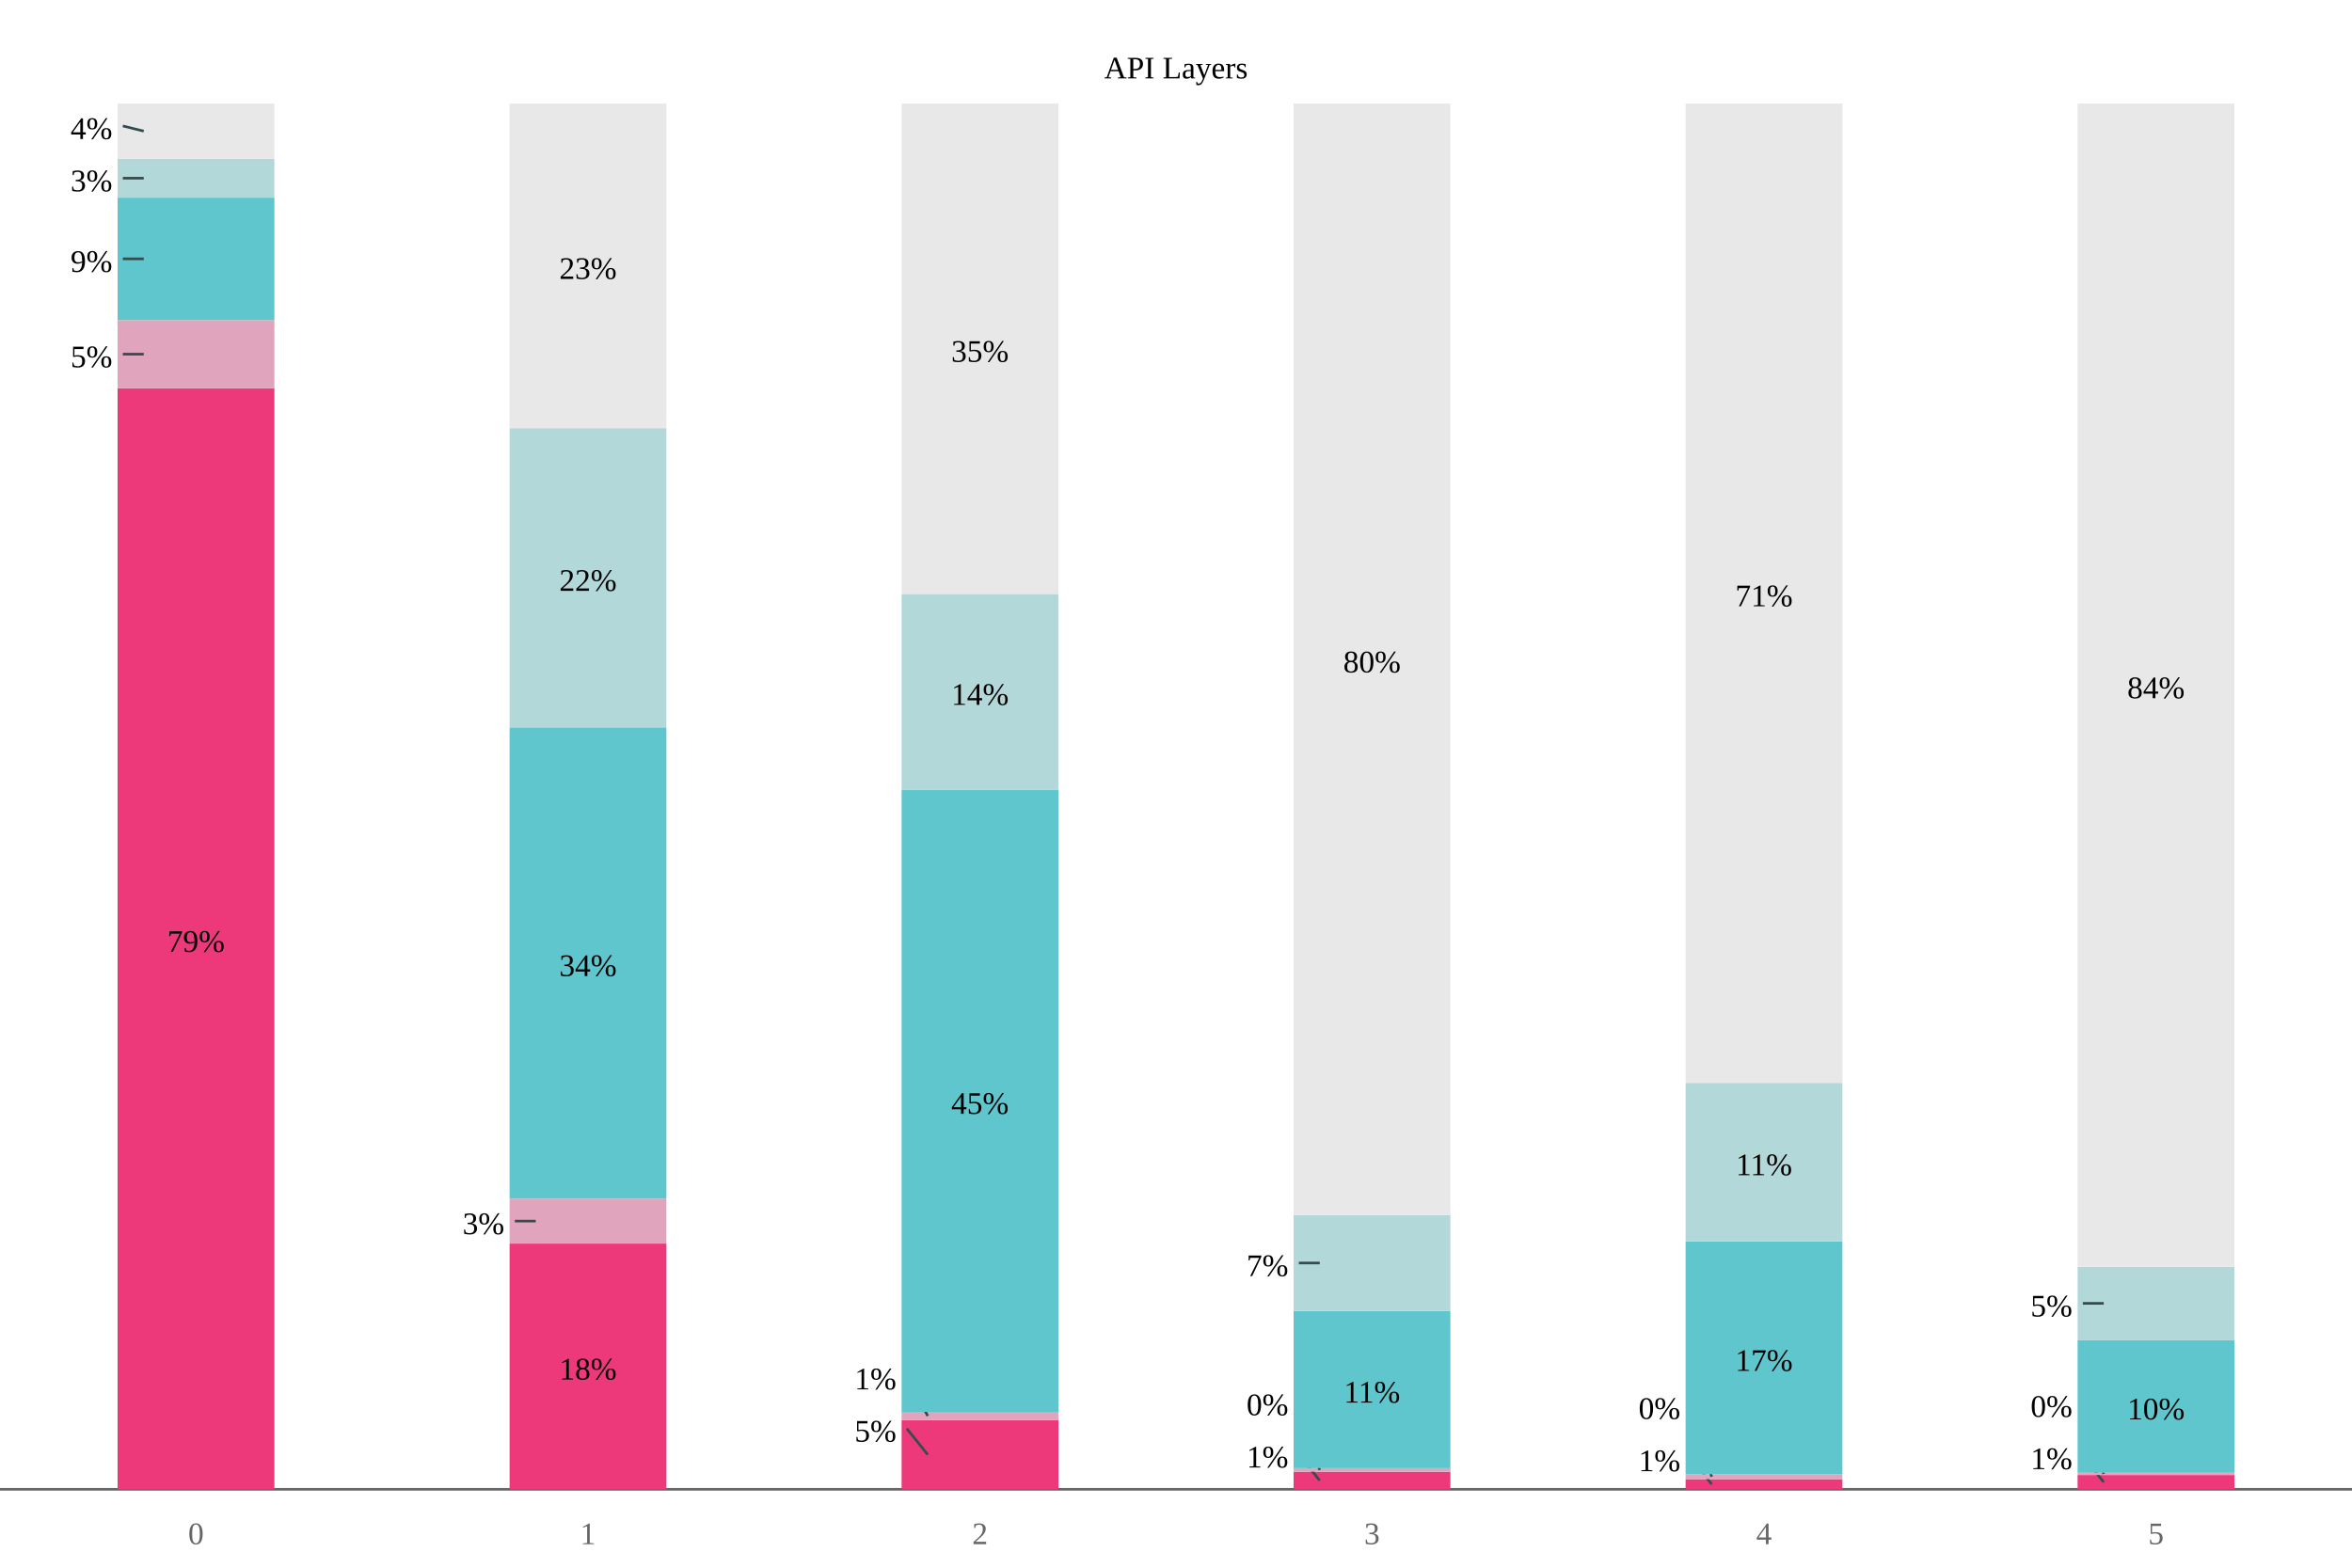
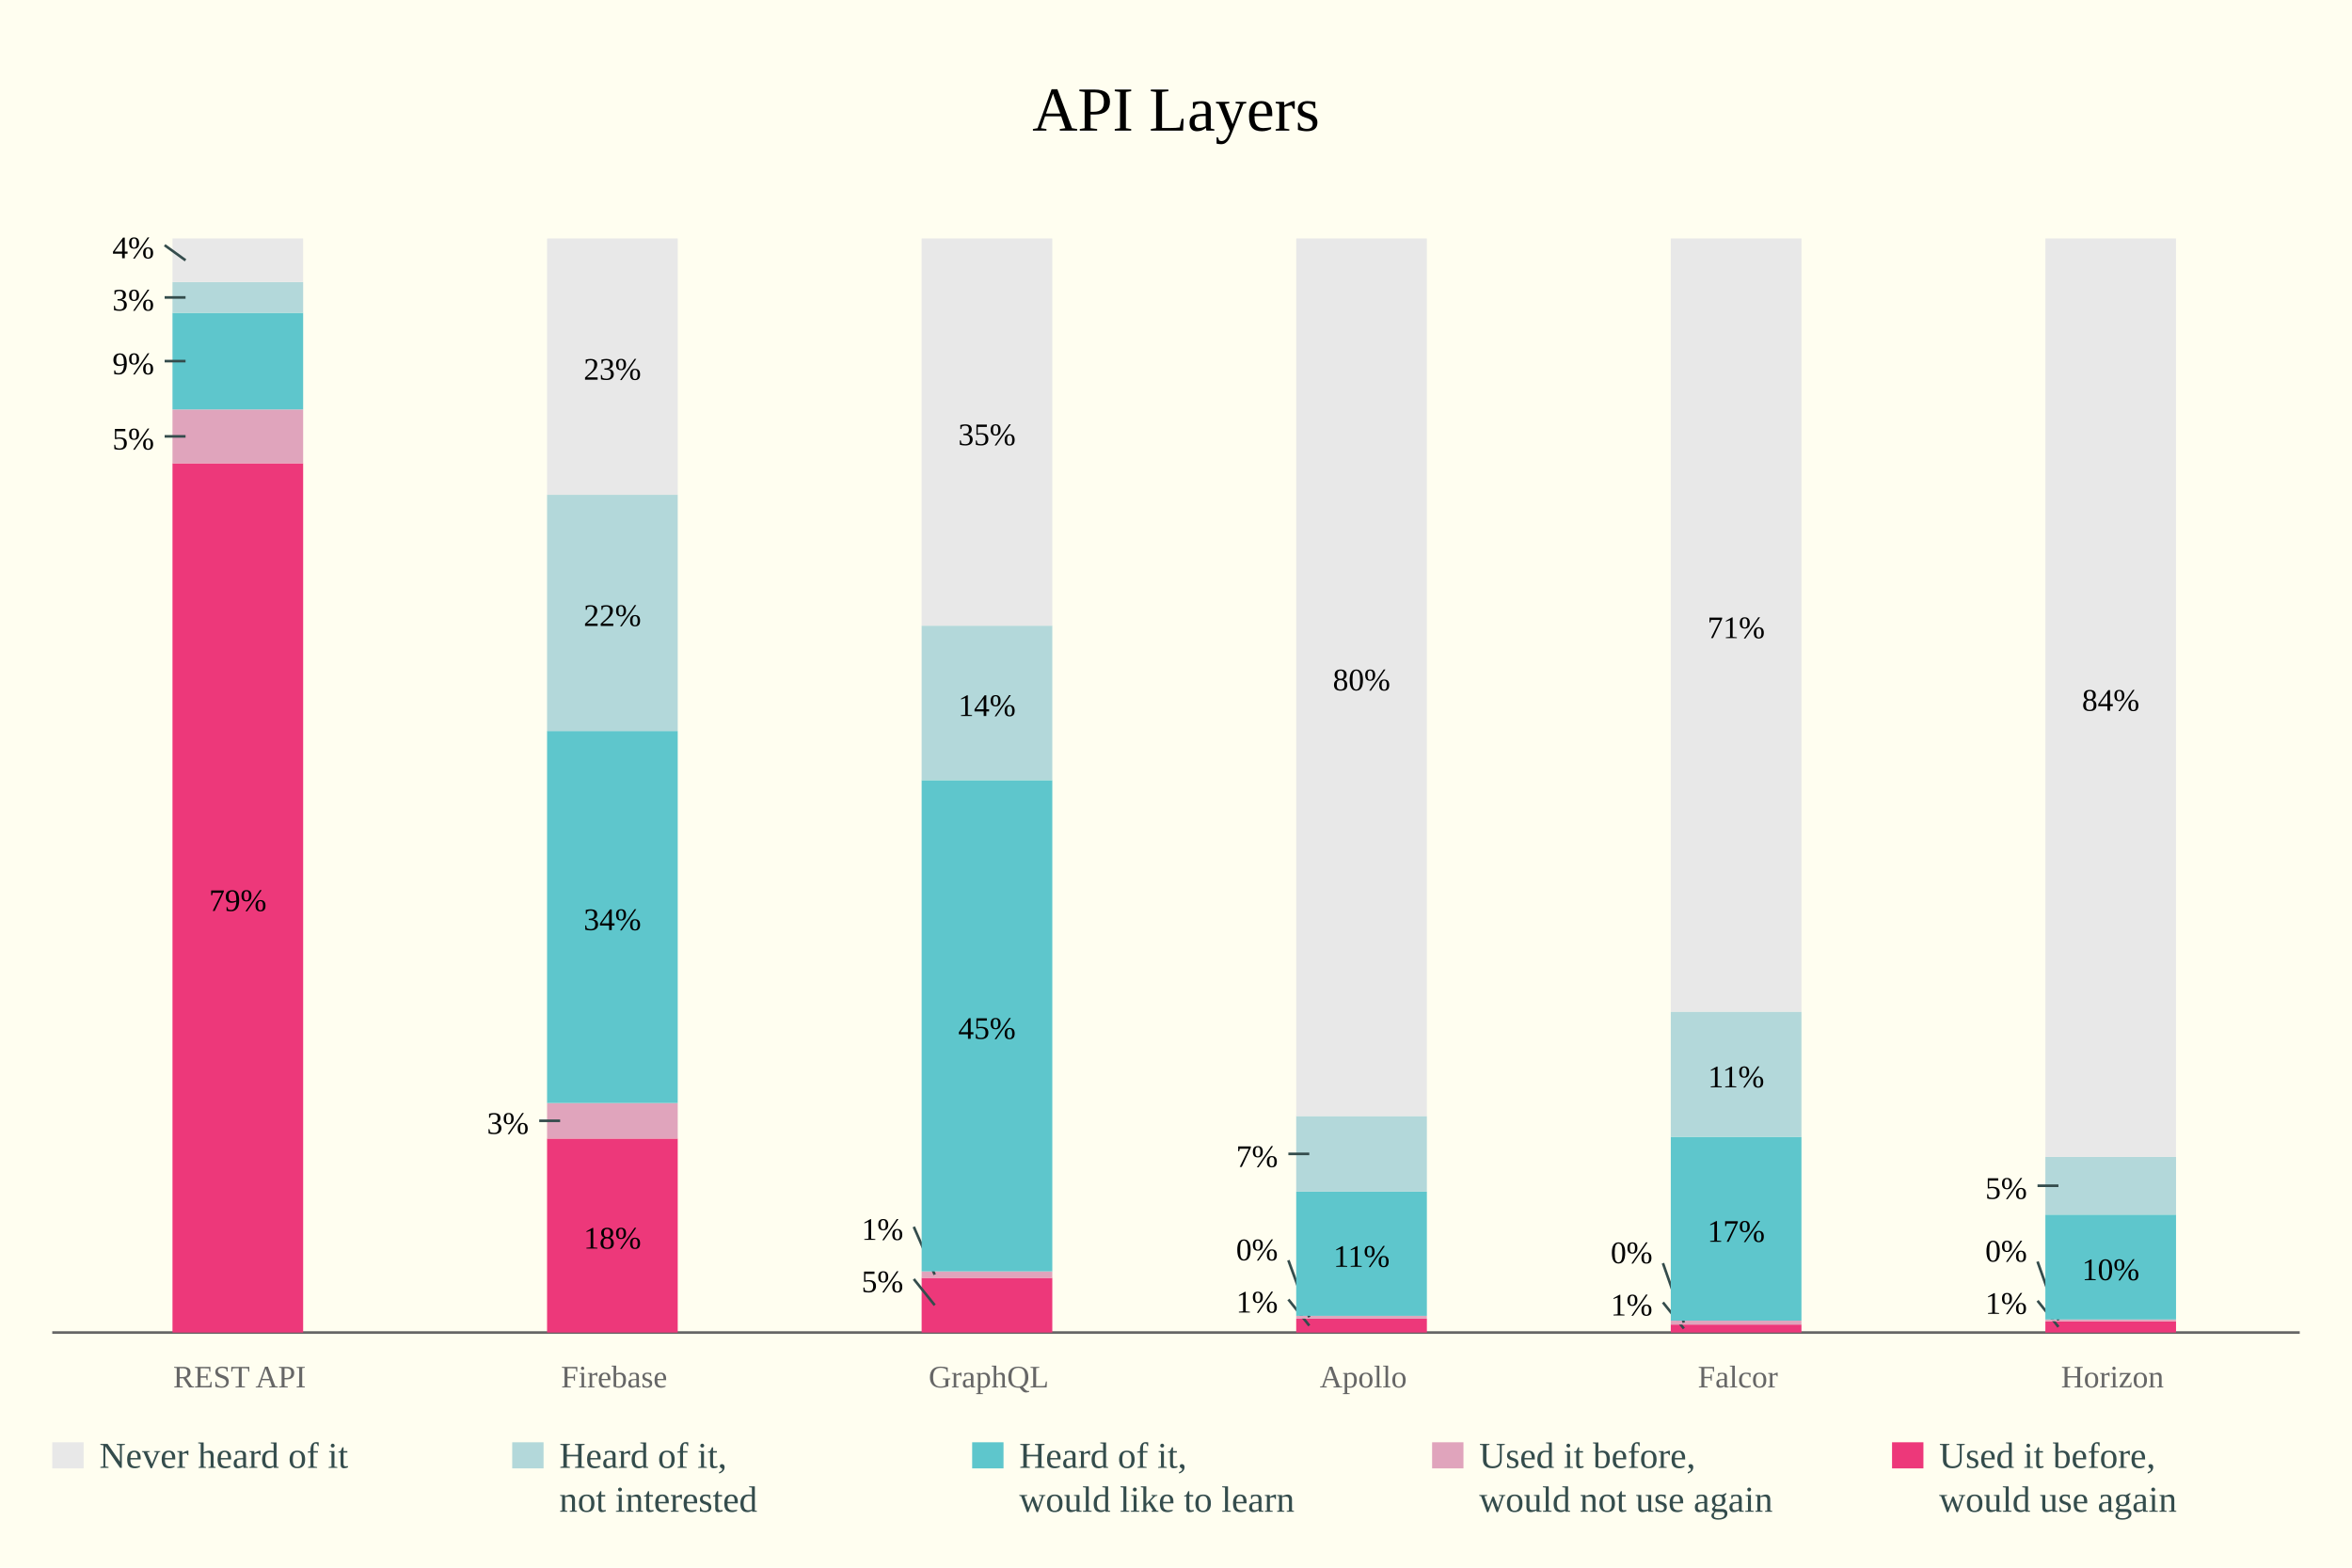
- <svg class="recharts-surface" width="900" height="600" viewbox="0 0 900 600" version="1.1" data-reactid="511">
-   <g class="recharts-layer recharts-x-axis" data-reactid="512">
-     <g class="recharts-layer recharts-cartesian-axis" data-reactid="513">
-       <line class="recharts-cartesian-axis-line" width="900" height="30" x="0" y="570" stroke="#666" fill="none" x1="0" y1="570" x2="900" y2="570" data-reactid="514" />
-       <g class="recharts-cartesian-axis-ticks" data-reactid="515">
-         <g class="recharts-cartesian-axis-tick" data-reactid="516">
-           <text dy="15" text-anchor="middle" width="900" height="30" x="75" y="576" stroke="none" fill="#666" class="recharts-cartesian-axis-tick-value" data-reactid="517">0</text>
-         </g>
-         <g class="recharts-cartesian-axis-tick" data-reactid="518">
-           <text dy="15" text-anchor="middle" width="900" height="30" x="225" y="576" stroke="none" fill="#666" class="recharts-cartesian-axis-tick-value" data-reactid="519">1</text>
-         </g>
-         <g class="recharts-cartesian-axis-tick" data-reactid="520">
-           <text dy="15" text-anchor="middle" width="900" height="30" x="375" y="576" stroke="none" fill="#666" class="recharts-cartesian-axis-tick-value" data-reactid="521">2</text>
-         </g>
-         <g class="recharts-cartesian-axis-tick" data-reactid="522">
-           <text dy="15" text-anchor="middle" width="900" height="30" x="525" y="576" stroke="none" fill="#666" class="recharts-cartesian-axis-tick-value" data-reactid="523">3</text>
-         </g>
-         <g class="recharts-cartesian-axis-tick" data-reactid="524">
-           <text dy="15" text-anchor="middle" width="900" height="30" x="675" y="576" stroke="none" fill="#666" class="recharts-cartesian-axis-tick-value" data-reactid="525">4</text>
-         </g>
-         <g class="recharts-cartesian-axis-tick" data-reactid="526">
-           <text dy="15" text-anchor="middle" width="900" height="30" x="825" y="576" stroke="none" fill="#666" class="recharts-cartesian-axis-tick-value" data-reactid="527">5</text>
+ <svg class="recharts-surface" width="900" height="600" viewbox="0 0 900 600" version="1.1" data-reactid="589">
+   <rect x="0" y="0" width="100%" height="100%" fill="#fffef0" />
+   <g class="recharts-layer recharts-x-axis" data-reactid="590">
+     <g class="recharts-layer recharts-cartesian-axis" data-reactid="591">
+       <line class="recharts-cartesian-axis-line" width="860" height="30" x="20" y="510" stroke="#666" fill="none" x1="20" y1="510" x2="880" y2="510" data-reactid="592" />
+       <g class="recharts-cartesian-axis-ticks" data-reactid="593">
+         <g class="recharts-cartesian-axis-tick" data-reactid="594">
+           <text dy="15" text-anchor="middle" width="860" height="30" x="91.667" y="516" stroke="none" fill="#666" class="recharts-cartesian-axis-tick-value" data-reactid="595">REST API</text>
+         </g>
+         <g class="recharts-cartesian-axis-tick" data-reactid="596">
+           <text dy="15" text-anchor="middle" width="860" height="30" x="235" y="516" stroke="none" fill="#666" class="recharts-cartesian-axis-tick-value" data-reactid="597">Firebase</text>
+         </g>
+         <g class="recharts-cartesian-axis-tick" data-reactid="598">
+           <text dy="15" text-anchor="middle" width="860" height="30" x="378.333" y="516" stroke="none" fill="#666" class="recharts-cartesian-axis-tick-value" data-reactid="599">GraphQL</text>
+         </g>
+         <g class="recharts-cartesian-axis-tick" data-reactid="600">
+           <text dy="15" text-anchor="middle" width="860" height="30" x="521.667" y="516" stroke="none" fill="#666" class="recharts-cartesian-axis-tick-value" data-reactid="601">Apollo</text>
+         </g>
+         <g class="recharts-cartesian-axis-tick" data-reactid="602">
+           <text dy="15" text-anchor="middle" width="860" height="30" x="665" y="516" stroke="none" fill="#666" class="recharts-cartesian-axis-tick-value" data-reactid="603">Falcor</text>
+         </g>
+         <g class="recharts-cartesian-axis-tick" data-reactid="604">
+           <text dy="15" text-anchor="middle" width="860" height="30" x="808.333" y="516" stroke="none" fill="#666" class="recharts-cartesian-axis-tick-value" data-reactid="605">Horizon</text>
        </g>
      </g>
    </g>
  </g>
-   <g class="recharts-layer recharts-bar-graphical" data-reactid="528">
-     <g class="recharts-layer recharts-bar use-again" data-reactid="529">
-       <g class="recharts-layer recharts-bar-rectangles" data-reactid="530">
-         <g style="transform-origin:center bottom;" data-reactid="531">
-           <path fill="#ed387a" x="45" y="148.599" width="60" height="421.401" stroke="none" stroke-width="1" stroke-dasharray="none" class="recharts-rectangle recharts-bar-rectangle" d="M 45,148.599 h 60 v 421.401 h -60 Z" data-reactid="532" />
-         </g>
-         <g style="transform-origin:center bottom;" data-reactid="533">
-           <path fill="#ed387a" x="195" y="475.95" width="60" height="94.05" stroke="none" stroke-width="1" stroke-dasharray="none" class="recharts-rectangle recharts-bar-rectangle" d="M 195,475.95 h 60 v 94.05 h -60 Z" data-reactid="534" />
-         </g>
-         <g style="transform-origin:center bottom;" data-reactid="535">
-           <path fill="#ed387a" x="345" y="543.495" width="60" height="26.505" stroke="none" stroke-width="1" stroke-dasharray="none" class="recharts-rectangle recharts-bar-rectangle" d="M 345,543.495 h 60 v 26.505 h -60 Z" data-reactid="536" />
-         </g>
-         <g style="transform-origin:center bottom;" data-reactid="537">
-           <path fill="#ed387a" x="495" y="563.274" width="60" height="6.726" stroke="none" stroke-width="1" stroke-dasharray="none" class="recharts-rectangle recharts-bar-rectangle" d="M 495,563.274 h 60 v 6.726 h -60 Z" data-reactid="538" />
-         </g>
-         <g style="transform-origin:center bottom;" data-reactid="539">
-           <path fill="#ed387a" x="645" y="566.124" width="60" height="3.876" stroke="none" stroke-width="1" stroke-dasharray="none" class="recharts-rectangle recharts-bar-rectangle" d="M 645,566.124 h 60 v 3.876 h -60 Z" data-reactid="540" />
-         </g>
-         <g style="transform-origin:center bottom;" data-reactid="541">
-           <path fill="#ed387a" x="795" y="564.528" width="60" height="5.472" stroke="none" stroke-width="1" stroke-dasharray="none" class="recharts-rectangle recharts-bar-rectangle" d="M 795,564.528 h 60 v 5.472 h -60 Z" data-reactid="542" />
-         </g>
-       </g>
-       <g class="recharts-layer recharts-bar-rectangle-labels" data-reactid="543">
-         <g class="recharts-layer recharts-bar-labels" data-reactid="544">
-           <g class="recharts-cartesian-bar-label" data-reactid="545">
-             <text class="label" x="75" y="364.3" text-anchor="middle" data-reactid="546">79%</text>
-           </g>
-           <g class="recharts-cartesian-bar-label" data-reactid="547">
-             <text class="label" x="225" y="527.975" text-anchor="middle" data-reactid="548">18%</text>
-           </g>
-           <g class="recharts-cartesian-bar-label" data-reactid="549">
-             <text class="label" x="335" y="551.747" text-anchor="middle" data-reactid="550">5%</text>
-             <line x1="347" y1="546.747" x2="355" y2="556.747" stroke="#344c4c" stroke-width="1" data-reactid="551" />
-           </g>
-           <g class="recharts-cartesian-bar-label" data-reactid="552">
-             <text class="label" x="485" y="561.637" text-anchor="middle" data-reactid="553">1%</text>
-             <line x1="497" y1="556.637" x2="505" y2="566.637" stroke="#344c4c" stroke-width="1" data-reactid="554" />
-           </g>
-           <g class="recharts-cartesian-bar-label" data-reactid="555">
-             <text class="label" x="635" y="563.062" text-anchor="middle" data-reactid="556">1%</text>
-             <line x1="647" y1="558.062" x2="655" y2="568.062" stroke="#344c4c" stroke-width="1" data-reactid="557" />
-           </g>
-           <g class="recharts-cartesian-bar-label" data-reactid="558">
-             <text class="label" x="785" y="562.264" text-anchor="middle" data-reactid="559">1%</text>
-             <line x1="797" y1="557.264" x2="805" y2="567.264" stroke="#344c4c" stroke-width="1" data-reactid="560" />
-           </g>
-         </g>
-       </g>
-     </g>
-     <g class="recharts-layer recharts-bar not-use-again" data-reactid="561">
-       <g class="recharts-layer recharts-bar-rectangles" data-reactid="562">
-         <g style="transform-origin:center bottom;" data-reactid="563">
-           <path fill="#e0a4bc" x="45" y="122.493" width="60" height="26.106" stroke="none" stroke-width="1" stroke-dasharray="none" class="recharts-rectangle recharts-bar-rectangle" d="M 45,122.493 h 60 v 26.106 h -60 Z" data-reactid="564" />
-         </g>
-         <g style="transform-origin:center bottom;" data-reactid="565">
-           <path fill="#e0a4bc" x="195" y="458.736" width="60" height="17.214" stroke="none" stroke-width="1" stroke-dasharray="none" class="recharts-rectangle recharts-bar-rectangle" d="M 195,458.736 h 60 v 17.214 h -60 Z" data-reactid="566" />
-         </g>
-         <g style="transform-origin:center bottom;" data-reactid="567">
-           <path fill="#e0a4bc" x="345" y="540.36" width="60" height="3.135" stroke="none" stroke-width="1" stroke-dasharray="none" class="recharts-rectangle recharts-bar-rectangle" d="M 345,540.36 h 60 v 3.135 h -60 Z" data-reactid="568" />
-         </g>
-         <g style="transform-origin:center bottom;" data-reactid="569">
-           <path fill="#e0a4bc" x="495" y="561.906" width="60" height="1.368" stroke="none" stroke-width="1" stroke-dasharray="none" class="recharts-rectangle recharts-bar-rectangle" d="M 495,561.906 h 60 v 1.368 h -60 Z" data-reactid="570" />
-         </g>
-         <g style="transform-origin:center bottom;" data-reactid="571">
-           <path fill="#e0a4bc" x="645" y="564.243" width="60" height="1.881" stroke="none" stroke-width="1" stroke-dasharray="none" class="recharts-rectangle recharts-bar-rectangle" d="M 645,564.243 h 60 v 1.881 h -60 Z" data-reactid="572" />
-         </g>
-         <g style="transform-origin:center bottom;" data-reactid="573">
-           <path fill="#e0a4bc" x="795" y="563.673" width="60" height="0.855" stroke="none" stroke-width="1" stroke-dasharray="none" class="recharts-rectangle recharts-bar-rectangle" d="M 795,563.673 h 60 v 0.855 h -60 Z" data-reactid="574" />
-         </g>
-       </g>
-       <g class="recharts-layer recharts-bar-rectangle-labels" data-reactid="575">
-         <g class="recharts-layer recharts-bar-labels" data-reactid="576">
-           <g class="recharts-cartesian-bar-label" data-reactid="577">
-             <text class="label" x="35" y="140.546" text-anchor="middle" data-reactid="578">5%</text>
-             <line x1="47" y1="135.546" x2="55" y2="135.546" stroke="#344c4c" stroke-width="1" data-reactid="579" />
-           </g>
-           <g class="recharts-cartesian-bar-label" data-reactid="580">
-             <text class="label" x="185" y="472.343" text-anchor="middle" data-reactid="581">3%</text>
-             <line x1="197" y1="467.343" x2="205" y2="467.343" stroke="#344c4c" stroke-width="1" data-reactid="582" />
-           </g>
-           <g class="recharts-cartesian-bar-label" data-reactid="583">
-             <text class="label" x="335" y="531.747" text-anchor="middle" data-reactid="584">1%</text>
-             <line x1="347" y1="526.747" x2="355" y2="541.928" stroke="#344c4c" stroke-width="1" data-reactid="585" />
-           </g>
-           <g class="recharts-cartesian-bar-label" data-reactid="586">
-             <text class="label" x="485" y="541.637" text-anchor="middle" data-reactid="587">0%</text>
-             <line x1="497" y1="541.637" x2="505" y2="562.59" stroke="#344c4c" stroke-width="1" data-reactid="588" />
-           </g>
-           <g class="recharts-cartesian-bar-label" data-reactid="589">
-             <text class="label" x="635" y="543.062" text-anchor="middle" data-reactid="590">0%</text>
-             <line x1="647" y1="543.062" x2="655" y2="565.184" stroke="#344c4c" stroke-width="1" data-reactid="591" />
-           </g>
-           <g class="recharts-cartesian-bar-label" data-reactid="592">
-             <text class="label" x="785" y="542.264" text-anchor="middle" data-reactid="593">0%</text>
-             <line x1="797" y1="542.264" x2="805" y2="564.101" stroke="#344c4c" stroke-width="1" data-reactid="594" />
-           </g>
-         </g>
-       </g>
-     </g>
-     <g class="recharts-layer recharts-bar want-to-learn" data-reactid="595">
-       <g class="recharts-layer recharts-bar-rectangles" data-reactid="596">
-         <g style="transform-origin:center bottom;" data-reactid="597">
-           <path fill="#5ec6cc" x="45" y="75.639" width="60" height="46.854" stroke="none" stroke-width="1" stroke-dasharray="none" class="recharts-rectangle recharts-bar-rectangle" d="M 45,75.639 h 60 v 46.854 h -60 Z" data-reactid="598" />
-         </g>
-         <g style="transform-origin:center bottom;" data-reactid="599">
-           <path fill="#5ec6cc" x="195" y="278.388" width="60" height="180.348" stroke="none" stroke-width="1" stroke-dasharray="none" class="recharts-rectangle recharts-bar-rectangle" d="M 195,278.388 h 60 v 180.348 h -60 Z" data-reactid="600" />
-         </g>
-         <g style="transform-origin:center bottom;" data-reactid="601">
-           <path fill="#5ec6cc" x="345" y="302.214" width="60" height="238.146" stroke="none" stroke-width="1" stroke-dasharray="none" class="recharts-rectangle recharts-bar-rectangle" d="M 345,302.214 h 60 v 238.146 h -60 Z" data-reactid="602" />
-         </g>
-         <g style="transform-origin:center bottom;" data-reactid="603">
-           <path fill="#5ec6cc" x="495" y="501.714" width="60" height="60.192" stroke="none" stroke-width="1" stroke-dasharray="none" class="recharts-rectangle recharts-bar-rectangle" d="M 495,501.714 h 60 v 60.192 h -60 Z" data-reactid="604" />
-         </g>
-         <g style="transform-origin:center bottom;" data-reactid="605">
-           <path fill="#5ec6cc" x="645" y="475.095" width="60" height="89.148" stroke="none" stroke-width="1" stroke-dasharray="none" class="recharts-rectangle recharts-bar-rectangle" d="M 645,475.095 h 60 v 89.148 h -60 Z" data-reactid="606" />
-         </g>
-         <g style="transform-origin:center bottom;" data-reactid="607">
-           <path fill="#5ec6cc" x="795" y="512.829" width="60" height="50.844" stroke="none" stroke-width="1" stroke-dasharray="none" class="recharts-rectangle recharts-bar-rectangle" d="M 795,512.829 h 60 v 50.844 h -60 Z" data-reactid="608" />
-         </g>
-       </g>
-       <g class="recharts-layer recharts-bar-rectangle-labels" data-reactid="609">
-         <g class="recharts-layer recharts-bar-labels" data-reactid="610">
-           <g class="recharts-cartesian-bar-label" data-reactid="611">
-             <text class="label" x="35" y="104.066" text-anchor="middle" data-reactid="612">9%</text>
-             <line x1="47" y1="99.066" x2="55" y2="99.066" stroke="#344c4c" stroke-width="1" data-reactid="613" />
-           </g>
-           <g class="recharts-cartesian-bar-label" data-reactid="614">
-             <text class="label" x="225" y="373.562" text-anchor="middle" data-reactid="615">34%</text>
-           </g>
-           <g class="recharts-cartesian-bar-label" data-reactid="616">
-             <text class="label" x="375" y="426.287" text-anchor="middle" data-reactid="617">45%</text>
-           </g>
-           <g class="recharts-cartesian-bar-label" data-reactid="618">
-             <text class="label" x="525" y="536.81" text-anchor="middle" data-reactid="619">11%</text>
-           </g>
-           <g class="recharts-cartesian-bar-label" data-reactid="620">
-             <text class="label" x="675" y="524.669" text-anchor="middle" data-reactid="621">17%</text>
-           </g>
-           <g class="recharts-cartesian-bar-label" data-reactid="622">
-             <text class="label" x="825" y="543.251" text-anchor="middle" data-reactid="623">10%</text>
-           </g>
-         </g>
-       </g>
-     </g>
-     <g class="recharts-layer recharts-bar not-interested" data-reactid="624">
-       <g class="recharts-layer recharts-bar-rectangles" data-reactid="625">
-         <g style="transform-origin:center bottom;" data-reactid="626">
-           <path fill="#b3d8da" x="45" y="60.762" width="60" height="14.877" stroke="none" stroke-width="1" stroke-dasharray="none" class="recharts-rectangle recharts-bar-rectangle" d="M 45,60.762 h 60 v 14.877 h -60 Z" data-reactid="627" />
-         </g>
-         <g style="transform-origin:center bottom;" data-reactid="628">
-           <path fill="#b3d8da" x="195" y="163.875" width="60" height="114.513" stroke="none" stroke-width="1" stroke-dasharray="none" class="recharts-rectangle recharts-bar-rectangle" d="M 195,163.875 h 60 v 114.513 h -60 Z" data-reactid="629" />
-         </g>
-         <g style="transform-origin:center bottom;" data-reactid="630">
-           <path fill="#b3d8da" x="345" y="227.316" width="60" height="74.898" stroke="none" stroke-width="1" stroke-dasharray="none" class="recharts-rectangle recharts-bar-rectangle" d="M 345,227.316 h 60 v 74.898 h -60 Z" data-reactid="631" />
-         </g>
-         <g style="transform-origin:center bottom;" data-reactid="632">
-           <path fill="#b3d8da" x="495" y="465.063" width="60" height="36.651" stroke="none" stroke-width="1" stroke-dasharray="none" class="recharts-rectangle recharts-bar-rectangle" d="M 495,465.063 h 60 v 36.651 h -60 Z" data-reactid="633" />
-         </g>
-         <g style="transform-origin:center bottom;" data-reactid="634">
-           <path fill="#b3d8da" x="645" y="414.447" width="60" height="60.648" stroke="none" stroke-width="1" stroke-dasharray="none" class="recharts-rectangle recharts-bar-rectangle" d="M 645,414.447 h 60 v 60.648 h -60 Z" data-reactid="635" />
-         </g>
-         <g style="transform-origin:center bottom;" data-reactid="636">
-           <path fill="#b3d8da" x="795" y="484.842" width="60" height="27.987" stroke="none" stroke-width="1" stroke-dasharray="none" class="recharts-rectangle recharts-bar-rectangle" d="M 795,484.842 h 60 v 27.987 h -60 Z" data-reactid="637" />
-         </g>
-       </g>
-       <g class="recharts-layer recharts-bar-rectangle-labels" data-reactid="638">
-         <g class="recharts-layer recharts-bar-labels" data-reactid="639">
-           <g class="recharts-cartesian-bar-label" data-reactid="640">
-             <text class="label" x="35" y="73.201" text-anchor="middle" data-reactid="641">3%</text>
-             <line x1="47" y1="68.201" x2="55" y2="68.201" stroke="#344c4c" stroke-width="1" data-reactid="642" />
-           </g>
-           <g class="recharts-cartesian-bar-label" data-reactid="643">
-             <text class="label" x="225" y="226.131" text-anchor="middle" data-reactid="644">22%</text>
-           </g>
-           <g class="recharts-cartesian-bar-label" data-reactid="645">
-             <text class="label" x="375" y="269.765" text-anchor="middle" data-reactid="646">14%</text>
-           </g>
-           <g class="recharts-cartesian-bar-label" data-reactid="647">
-             <text class="label" x="485" y="488.389" text-anchor="middle" data-reactid="648">7%</text>
-             <line x1="497" y1="483.389" x2="505" y2="483.389" stroke="#344c4c" stroke-width="1" data-reactid="649" />
-           </g>
-           <g class="recharts-cartesian-bar-label" data-reactid="650">
-             <text class="label" x="675" y="449.771" text-anchor="middle" data-reactid="651">11%</text>
-           </g>
-           <g class="recharts-cartesian-bar-label" data-reactid="652">
-             <text class="label" x="785" y="503.835" text-anchor="middle" data-reactid="653">5%</text>
-             <line x1="797" y1="498.835" x2="805" y2="498.835" stroke="#344c4c" stroke-width="1" data-reactid="654" />
-           </g>
-         </g>
-       </g>
-     </g>
-     <g class="recharts-layer recharts-bar never-heard" data-reactid="655">
-       <g class="recharts-layer recharts-bar-rectangles" data-reactid="656">
-         <g style="transform-origin:center bottom;" data-reactid="657">
-           <path fill="#e8e8e8" x="45" y="39.615" width="60" height="21.147" stroke="none" stroke-width="1" stroke-dasharray="none" class="recharts-rectangle recharts-bar-rectangle" d="M 45,39.615 h 60 v 21.147 h -60 Z" data-reactid="658" />
-         </g>
-         <g style="transform-origin:center bottom;" data-reactid="659">
-           <path fill="#e8e8e8" x="195" y="39.615" width="60" height="124.26" stroke="none" stroke-width="1" stroke-dasharray="none" class="recharts-rectangle recharts-bar-rectangle" d="M 195,39.615 h 60 v 124.26 h -60 Z" data-reactid="660" />
-         </g>
-         <g style="transform-origin:center bottom;" data-reactid="661">
-           <path fill="#e8e8e8" x="345" y="39.615" width="60" height="187.701" stroke="none" stroke-width="1" stroke-dasharray="none" class="recharts-rectangle recharts-bar-rectangle" d="M 345,39.615 h 60 v 187.701 h -60 Z" data-reactid="662" />
-         </g>
-         <g style="transform-origin:center bottom;" data-reactid="663">
-           <path fill="#e8e8e8" x="495" y="39.615" width="60" height="425.448" stroke="none" stroke-width="1" stroke-dasharray="none" class="recharts-rectangle recharts-bar-rectangle" d="M 495,39.615 h 60 v 425.448 h -60 Z" data-reactid="664" />
-         </g>
-         <g style="transform-origin:center bottom;" data-reactid="665">
-           <path fill="#e8e8e8" x="645" y="39.615" width="60" height="374.832" stroke="none" stroke-width="1" stroke-dasharray="none" class="recharts-rectangle recharts-bar-rectangle" d="M 645,39.615 h 60 v 374.832 h -60 Z" data-reactid="666" />
-         </g>
-         <g style="transform-origin:center bottom;" data-reactid="667">
-           <path fill="#e8e8e8" x="795" y="39.615" width="60" height="445.227" stroke="none" stroke-width="1" stroke-dasharray="none" class="recharts-rectangle recharts-bar-rectangle" d="M 795,39.615 h 60 v 445.227 h -60 Z" data-reactid="668" />
-         </g>
-       </g>
-       <g class="recharts-layer recharts-bar-rectangle-labels" data-reactid="669">
-         <g class="recharts-layer recharts-bar-labels" data-reactid="670">
-           <g class="recharts-cartesian-bar-label" data-reactid="671">
-             <text class="label" x="35" y="53.201" text-anchor="middle" data-reactid="672">4%</text>
-             <line x1="47" y1="48.201" x2="55" y2="50.189" stroke="#344c4c" stroke-width="1" data-reactid="673" />
-           </g>
-           <g class="recharts-cartesian-bar-label" data-reactid="674">
-             <text class="label" x="225" y="106.745" text-anchor="middle" data-reactid="675">23%</text>
-           </g>
-           <g class="recharts-cartesian-bar-label" data-reactid="676">
-             <text class="label" x="375" y="138.466" text-anchor="middle" data-reactid="677">35%</text>
-           </g>
-           <g class="recharts-cartesian-bar-label" data-reactid="678">
-             <text class="label" x="525" y="257.339" text-anchor="middle" data-reactid="679">80%</text>
-           </g>
-           <g class="recharts-cartesian-bar-label" data-reactid="680">
-             <text class="label" x="675" y="232.031" text-anchor="middle" data-reactid="681">71%</text>
-           </g>
-           <g class="recharts-cartesian-bar-label" data-reactid="682">
-             <text class="label" x="825" y="267.228" text-anchor="middle" data-reactid="683">84%</text>
+   <g class="recharts-layer recharts-bar-graphical" data-reactid="606">
+     <g class="recharts-layer recharts-bar use-again" data-reactid="607">
+       <g class="recharts-layer recharts-bar-rectangles" data-reactid="608">
+         <g style="transform-origin:center bottom;" data-reactid="609">
+           <path fill="#ed387a" x="66" y="177.315" width="50" height="332.685" stroke="none" stroke-width="1" stroke-dasharray="none" class="recharts-rectangle recharts-bar-rectangle" d="M 66,177.315 h 50 v 332.685 h -50 Z" data-reactid="610" />
+         </g>
+         <g style="transform-origin:center bottom;" data-reactid="611">
+           <path fill="#ed387a" x="209.333" y="435.75" width="50" height="74.25" stroke="none" stroke-width="1" stroke-dasharray="none" class="recharts-rectangle recharts-bar-rectangle" d="M 209.333,435.75 h 50 v 74.25 h -50 Z" data-reactid="612" />
+         </g>
+         <g style="transform-origin:center bottom;" data-reactid="613">
+           <path fill="#ed387a" x="352.667" y="489.075" width="50" height="20.925" stroke="none" stroke-width="1" stroke-dasharray="none" class="recharts-rectangle recharts-bar-rectangle" d="M 352.667,489.075 h 50 v 20.925 h -50 Z" data-reactid="614" />
+         </g>
+         <g style="transform-origin:center bottom;" data-reactid="615">
+           <path fill="#ed387a" x="496" y="504.69" width="50" height="5.31" stroke="none" stroke-width="1" stroke-dasharray="none" class="recharts-rectangle recharts-bar-rectangle" d="M 496,504.69 h 50 v 5.31 h -50 Z" data-reactid="616" />
+         </g>
+         <g style="transform-origin:center bottom;" data-reactid="617">
+           <path fill="#ed387a" x="639.333" y="506.94" width="50" height="3.06" stroke="none" stroke-width="1" stroke-dasharray="none" class="recharts-rectangle recharts-bar-rectangle" d="M 639.333,506.94 h 50 v 3.06 h -50 Z" data-reactid="618" />
+         </g>
+         <g style="transform-origin:center bottom;" data-reactid="619">
+           <path fill="#ed387a" x="782.667" y="505.68" width="50" height="4.32" stroke="none" stroke-width="1" stroke-dasharray="none" class="recharts-rectangle recharts-bar-rectangle" d="M 782.667,505.68 h 50 v 4.32 h -50 Z" data-reactid="620" />
+         </g>
+       </g>
+       <g class="recharts-layer recharts-bar-rectangle-labels" data-reactid="621">
+         <g class="recharts-layer recharts-bar-labels" data-reactid="622">
+           <g class="recharts-cartesian-bar-label" data-reactid="623">
+             <text class="label" x="91" y="348.658" text-anchor="middle" data-reactid="624">79%</text>
+           </g>
+           <g class="recharts-cartesian-bar-label" data-reactid="625">
+             <text class="label" x="234.333" y="477.875" text-anchor="middle" data-reactid="626">18%</text>
+           </g>
+           <g class="recharts-cartesian-bar-label" data-reactid="627">
+             <text class="label" x="337.667" y="494.538" text-anchor="middle" data-reactid="628">5%</text>
+             <line x1="349.667" y1="489.538" x2="357.667" y2="499.538" stroke="#344c4c" stroke-width="1" data-reactid="629" />
+           </g>
+           <g class="recharts-cartesian-bar-label" data-reactid="630">
+             <text class="label" x="481" y="502.345" text-anchor="middle" data-reactid="631">1%</text>
+             <line x1="493" y1="497.345" x2="501" y2="507.345" stroke="#344c4c" stroke-width="1" data-reactid="632" />
+           </g>
+           <g class="recharts-cartesian-bar-label" data-reactid="633">
+             <text class="label" x="624.333" y="503.47" text-anchor="middle" data-reactid="634">1%</text>
+             <line x1="636.333" y1="498.47" x2="644.333" y2="508.47" stroke="#344c4c" stroke-width="1" data-reactid="635" />
+           </g>
+           <g class="recharts-cartesian-bar-label" data-reactid="636">
+             <text class="label" x="767.667" y="502.84" text-anchor="middle" data-reactid="637">1%</text>
+             <line x1="779.667" y1="497.84" x2="787.667" y2="507.84" stroke="#344c4c" stroke-width="1" data-reactid="638" />
+           </g>
+         </g>
+       </g>
+     </g>
+     <g class="recharts-layer recharts-bar not-use-again" data-reactid="639">
+       <g class="recharts-layer recharts-bar-rectangles" data-reactid="640">
+         <g style="transform-origin:center bottom;" data-reactid="641">
+           <path fill="#e0a4bc" x="66" y="156.705" width="50" height="20.61" stroke="none" stroke-width="1" stroke-dasharray="none" class="recharts-rectangle recharts-bar-rectangle" d="M 66,156.705 h 50 v 20.61 h -50 Z" data-reactid="642" />
+         </g>
+         <g style="transform-origin:center bottom;" data-reactid="643">
+           <path fill="#e0a4bc" x="209.333" y="422.16" width="50" height="13.59" stroke="none" stroke-width="1" stroke-dasharray="none" class="recharts-rectangle recharts-bar-rectangle" d="M 209.333,422.16 h 50 v 13.59 h -50 Z" data-reactid="644" />
+         </g>
+         <g style="transform-origin:center bottom;" data-reactid="645">
+           <path fill="#e0a4bc" x="352.667" y="486.6" width="50" height="2.475" stroke="none" stroke-width="1" stroke-dasharray="none" class="recharts-rectangle recharts-bar-rectangle" d="M 352.667,486.6 h 50 v 2.475 h -50 Z" data-reactid="646" />
+         </g>
+         <g style="transform-origin:center bottom;" data-reactid="647">
+           <path fill="#e0a4bc" x="496" y="503.61" width="50" height="1.08" stroke="none" stroke-width="1" stroke-dasharray="none" class="recharts-rectangle recharts-bar-rectangle" d="M 496,503.61 h 50 v 1.08 h -50 Z" data-reactid="648" />
+         </g>
+         <g style="transform-origin:center bottom;" data-reactid="649">
+           <path fill="#e0a4bc" x="639.333" y="505.455" width="50" height="1.485" stroke="none" stroke-width="1" stroke-dasharray="none" class="recharts-rectangle recharts-bar-rectangle" d="M 639.333,505.455 h 50 v 1.485 h -50 Z" data-reactid="650" />
+         </g>
+         <g style="transform-origin:center bottom;" data-reactid="651">
+           <path fill="#e0a4bc" x="782.667" y="505.005" width="50" height="0.675" stroke="none" stroke-width="1" stroke-dasharray="none" class="recharts-rectangle recharts-bar-rectangle" d="M 782.667,505.005 h 50 v 0.675 h -50 Z" data-reactid="652" />
+         </g>
+       </g>
+       <g class="recharts-layer recharts-bar-rectangle-labels" data-reactid="653">
+         <g class="recharts-layer recharts-bar-labels" data-reactid="654">
+           <g class="recharts-cartesian-bar-label" data-reactid="655">
+             <text class="label" x="51" y="172.01" text-anchor="middle" data-reactid="656">5%</text>
+             <line x1="63" y1="167.01" x2="71" y2="167.01" stroke="#344c4c" stroke-width="1" data-reactid="657" />
+           </g>
+           <g class="recharts-cartesian-bar-label" data-reactid="658">
+             <text class="label" x="194.333" y="433.955" text-anchor="middle" data-reactid="659">3%</text>
+             <line x1="206.333" y1="428.955" x2="214.333" y2="428.955" stroke="#344c4c" stroke-width="1" data-reactid="660" />
+           </g>
+           <g class="recharts-cartesian-bar-label" data-reactid="661">
+             <text class="label" x="337.667" y="474.538" text-anchor="middle" data-reactid="662">1%</text>
+             <line x1="349.667" y1="469.538" x2="357.667" y2="487.837" stroke="#344c4c" stroke-width="1" data-reactid="663" />
+           </g>
+           <g class="recharts-cartesian-bar-label" data-reactid="664">
+             <text class="label" x="481" y="482.345" text-anchor="middle" data-reactid="665">0%</text>
+             <line x1="493" y1="482.345" x2="501" y2="504.15" stroke="#344c4c" stroke-width="1" data-reactid="666" />
+           </g>
+           <g class="recharts-cartesian-bar-label" data-reactid="667">
+             <text class="label" x="624.333" y="483.47" text-anchor="middle" data-reactid="668">0%</text>
+             <line x1="636.333" y1="483.47" x2="644.333" y2="506.197" stroke="#344c4c" stroke-width="1" data-reactid="669" />
+           </g>
+           <g class="recharts-cartesian-bar-label" data-reactid="670">
+             <text class="label" x="767.667" y="482.84" text-anchor="middle" data-reactid="671">0%</text>
+             <line x1="779.667" y1="482.84" x2="787.667" y2="505.342" stroke="#344c4c" stroke-width="1" data-reactid="672" />
+           </g>
+         </g>
+       </g>
+     </g>
+     <g class="recharts-layer recharts-bar want-to-learn" data-reactid="673">
+       <g class="recharts-layer recharts-bar-rectangles" data-reactid="674">
+         <g style="transform-origin:center bottom;" data-reactid="675">
+           <path fill="#5ec6cc" x="66" y="119.715" width="50" height="36.99" stroke="none" stroke-width="1" stroke-dasharray="none" class="recharts-rectangle recharts-bar-rectangle" d="M 66,119.715 h 50 v 36.99 h -50 Z" data-reactid="676" />
+         </g>
+         <g style="transform-origin:center bottom;" data-reactid="677">
+           <path fill="#5ec6cc" x="209.333" y="279.78" width="50" height="142.38" stroke="none" stroke-width="1" stroke-dasharray="none" class="recharts-rectangle recharts-bar-rectangle" d="M 209.333,279.78 h 50 v 142.38 h -50 Z" data-reactid="678" />
+         </g>
+         <g style="transform-origin:center bottom;" data-reactid="679">
+           <path fill="#5ec6cc" x="352.667" y="298.59" width="50" height="188.01" stroke="none" stroke-width="1" stroke-dasharray="none" class="recharts-rectangle recharts-bar-rectangle" d="M 352.667,298.59 h 50 v 188.01 h -50 Z" data-reactid="680" />
+         </g>
+         <g style="transform-origin:center bottom;" data-reactid="681">
+           <path fill="#5ec6cc" x="496" y="456.09" width="50" height="47.52" stroke="none" stroke-width="1" stroke-dasharray="none" class="recharts-rectangle recharts-bar-rectangle" d="M 496,456.09 h 50 v 47.52 h -50 Z" data-reactid="682" />
+         </g>
+         <g style="transform-origin:center bottom;" data-reactid="683">
+           <path fill="#5ec6cc" x="639.333" y="435.075" width="50" height="70.38" stroke="none" stroke-width="1" stroke-dasharray="none" class="recharts-rectangle recharts-bar-rectangle" d="M 639.333,435.075 h 50 v 70.38 h -50 Z" data-reactid="684" />
+         </g>
+         <g style="transform-origin:center bottom;" data-reactid="685">
+           <path fill="#5ec6cc" x="782.667" y="464.865" width="50" height="40.14" stroke="none" stroke-width="1" stroke-dasharray="none" class="recharts-rectangle recharts-bar-rectangle" d="M 782.667,464.865 h 50 v 40.14 h -50 Z" data-reactid="686" />
+         </g>
+       </g>
+       <g class="recharts-layer recharts-bar-rectangle-labels" data-reactid="687">
+         <g class="recharts-layer recharts-bar-labels" data-reactid="688">
+           <g class="recharts-cartesian-bar-label" data-reactid="689">
+             <text class="label" x="51" y="143.21" text-anchor="middle" data-reactid="690">9%</text>
+             <line x1="63" y1="138.21" x2="71" y2="138.21" stroke="#344c4c" stroke-width="1" data-reactid="691" />
+           </g>
+           <g class="recharts-cartesian-bar-label" data-reactid="692">
+             <text class="label" x="234.333" y="355.97" text-anchor="middle" data-reactid="693">34%</text>
+           </g>
+           <g class="recharts-cartesian-bar-label" data-reactid="694">
+             <text class="label" x="377.667" y="397.595" text-anchor="middle" data-reactid="695">45%</text>
+           </g>
+           <g class="recharts-cartesian-bar-label" data-reactid="696">
+             <text class="label" x="521" y="484.85" text-anchor="middle" data-reactid="697">11%</text>
+           </g>
+           <g class="recharts-cartesian-bar-label" data-reactid="698">
+             <text class="label" x="664.333" y="475.265" text-anchor="middle" data-reactid="699">17%</text>
+           </g>
+           <g class="recharts-cartesian-bar-label" data-reactid="700">
+             <text class="label" x="807.667" y="489.935" text-anchor="middle" data-reactid="701">10%</text>
+           </g>
+         </g>
+       </g>
+     </g>
+     <g class="recharts-layer recharts-bar not-interested" data-reactid="702">
+       <g class="recharts-layer recharts-bar-rectangles" data-reactid="703">
+         <g style="transform-origin:center bottom;" data-reactid="704">
+           <path fill="#b3d8da" x="66" y="107.97" width="50" height="11.745" stroke="none" stroke-width="1" stroke-dasharray="none" class="recharts-rectangle recharts-bar-rectangle" d="M 66,107.97 h 50 v 11.745 h -50 Z" data-reactid="705" />
+         </g>
+         <g style="transform-origin:center bottom;" data-reactid="706">
+           <path fill="#b3d8da" x="209.333" y="189.375" width="50" height="90.405" stroke="none" stroke-width="1" stroke-dasharray="none" class="recharts-rectangle recharts-bar-rectangle" d="M 209.333,189.375 h 50 v 90.405 h -50 Z" data-reactid="707" />
+         </g>
+         <g style="transform-origin:center bottom;" data-reactid="708">
+           <path fill="#b3d8da" x="352.667" y="239.46" width="50" height="59.13" stroke="none" stroke-width="1" stroke-dasharray="none" class="recharts-rectangle recharts-bar-rectangle" d="M 352.667,239.46 h 50 v 59.13 h -50 Z" data-reactid="709" />
+         </g>
+         <g style="transform-origin:center bottom;" data-reactid="710">
+           <path fill="#b3d8da" x="496" y="427.155" width="50" height="28.935" stroke="none" stroke-width="1" stroke-dasharray="none" class="recharts-rectangle recharts-bar-rectangle" d="M 496,427.155 h 50 v 28.935 h -50 Z" data-reactid="711" />
+         </g>
+         <g style="transform-origin:center bottom;" data-reactid="712">
+           <path fill="#b3d8da" x="639.333" y="387.195" width="50" height="47.88" stroke="none" stroke-width="1" stroke-dasharray="none" class="recharts-rectangle recharts-bar-rectangle" d="M 639.333,387.195 h 50 v 47.88 h -50 Z" data-reactid="713" />
+         </g>
+         <g style="transform-origin:center bottom;" data-reactid="714">
+           <path fill="#b3d8da" x="782.667" y="442.77" width="50" height="22.095" stroke="none" stroke-width="1" stroke-dasharray="none" class="recharts-rectangle recharts-bar-rectangle" d="M 782.667,442.77 h 50 v 22.095 h -50 Z" data-reactid="715" />
+         </g>
+       </g>
+       <g class="recharts-layer recharts-bar-rectangle-labels" data-reactid="716">
+         <g class="recharts-layer recharts-bar-labels" data-reactid="717">
+           <g class="recharts-cartesian-bar-label" data-reactid="718">
+             <text class="label" x="51" y="118.843" text-anchor="middle" data-reactid="719">3%</text>
+             <line x1="63" y1="113.843" x2="71" y2="113.843" stroke="#344c4c" stroke-width="1" data-reactid="720" />
+           </g>
+           <g class="recharts-cartesian-bar-label" data-reactid="721">
+             <text class="label" x="234.333" y="239.577" text-anchor="middle" data-reactid="722">22%</text>
+           </g>
+           <g class="recharts-cartesian-bar-label" data-reactid="723">
+             <text class="label" x="377.667" y="274.025" text-anchor="middle" data-reactid="724">14%</text>
+           </g>
+           <g class="recharts-cartesian-bar-label" data-reactid="725">
+             <text class="label" x="481" y="446.622" text-anchor="middle" data-reactid="726">7%</text>
+             <line x1="493" y1="441.622" x2="501" y2="441.622" stroke="#344c4c" stroke-width="1" data-reactid="727" />
+           </g>
+           <g class="recharts-cartesian-bar-label" data-reactid="728">
+             <text class="label" x="664.333" y="416.135" text-anchor="middle" data-reactid="729">11%</text>
+           </g>
+           <g class="recharts-cartesian-bar-label" data-reactid="730">
+             <text class="label" x="767.667" y="458.817" text-anchor="middle" data-reactid="731">5%</text>
+             <line x1="779.667" y1="453.817" x2="787.667" y2="453.817" stroke="#344c4c" stroke-width="1" data-reactid="732" />
+           </g>
+         </g>
+       </g>
+     </g>
+     <g class="recharts-layer recharts-bar never-heard" data-reactid="733">
+       <g class="recharts-layer recharts-bar-rectangles" data-reactid="734">
+         <g style="transform-origin:center bottom;" data-reactid="735">
+           <path fill="#e8e8e8" x="66" y="91.275" width="50" height="16.695" stroke="none" stroke-width="1" stroke-dasharray="none" class="recharts-rectangle recharts-bar-rectangle" d="M 66,91.275 h 50 v 16.695 h -50 Z" data-reactid="736" />
+         </g>
+         <g style="transform-origin:center bottom;" data-reactid="737">
+           <path fill="#e8e8e8" x="209.333" y="91.275" width="50" height="98.1" stroke="none" stroke-width="1" stroke-dasharray="none" class="recharts-rectangle recharts-bar-rectangle" d="M 209.333,91.275 h 50 v 98.1 h -50 Z" data-reactid="738" />
+         </g>
+         <g style="transform-origin:center bottom;" data-reactid="739">
+           <path fill="#e8e8e8" x="352.667" y="91.275" width="50" height="148.185" stroke="none" stroke-width="1" stroke-dasharray="none" class="recharts-rectangle recharts-bar-rectangle" d="M 352.667,91.275 h 50 v 148.185 h -50 Z" data-reactid="740" />
+         </g>
+         <g style="transform-origin:center bottom;" data-reactid="741">
+           <path fill="#e8e8e8" x="496" y="91.275" width="50" height="335.88" stroke="none" stroke-width="1" stroke-dasharray="none" class="recharts-rectangle recharts-bar-rectangle" d="M 496,91.275 h 50 v 335.88 h -50 Z" data-reactid="742" />
+         </g>
+         <g style="transform-origin:center bottom;" data-reactid="743">
+           <path fill="#e8e8e8" x="639.333" y="91.275" width="50" height="295.92" stroke="none" stroke-width="1" stroke-dasharray="none" class="recharts-rectangle recharts-bar-rectangle" d="M 639.333,91.275 h 50 v 295.92 h -50 Z" data-reactid="744" />
+         </g>
+         <g style="transform-origin:center bottom;" data-reactid="745">
+           <path fill="#e8e8e8" x="782.667" y="91.275" width="50" height="351.495" stroke="none" stroke-width="1" stroke-dasharray="none" class="recharts-rectangle recharts-bar-rectangle" d="M 782.667,91.275 h 50 v 351.495 h -50 Z" data-reactid="746" />
+         </g>
+       </g>
+       <g class="recharts-layer recharts-bar-rectangle-labels" data-reactid="747">
+         <g class="recharts-layer recharts-bar-labels" data-reactid="748">
+           <g class="recharts-cartesian-bar-label" data-reactid="749">
+             <text class="label" x="51" y="98.843" text-anchor="middle" data-reactid="750">4%</text>
+             <line x1="63" y1="93.843" x2="71" y2="99.623" stroke="#344c4c" stroke-width="1" data-reactid="751" />
+           </g>
+           <g class="recharts-cartesian-bar-label" data-reactid="752">
+             <text class="label" x="234.333" y="145.325" text-anchor="middle" data-reactid="753">23%</text>
+           </g>
+           <g class="recharts-cartesian-bar-label" data-reactid="754">
+             <text class="label" x="377.667" y="170.368" text-anchor="middle" data-reactid="755">35%</text>
+           </g>
+           <g class="recharts-cartesian-bar-label" data-reactid="756">
+             <text class="label" x="521" y="264.215" text-anchor="middle" data-reactid="757">80%</text>
+           </g>
+           <g class="recharts-cartesian-bar-label" data-reactid="758">
+             <text class="label" x="664.333" y="244.235" text-anchor="middle" data-reactid="759">71%</text>
+           </g>
+           <g class="recharts-cartesian-bar-label" data-reactid="760">
+             <text class="label" x="807.667" y="272.022" text-anchor="middle" data-reactid="761">84%</text>
          </g>
        </g>
      </g>
    </g>
  </g>
-   <text fill="black" x="50%" y="30" text-anchor="middle" data-reactid="684">API Layers</text>
-   <defs data-reactid="685">
-     <pattern id="pe8e8e8" patternunits="userSpaceOnUse" width="10" height="10" data-reactid="686">
-       <path d="M 0,10 l 10,-10 M -2.5,2.5 l 5,-5 M 7.5,12.5 l 5,-5" stroke-width="2" shape-rendering="auto" stroke="#e8e8e8" stroke-linecap="square" data-reactid="687" />
-     </pattern>
-     <pattern id="pdadada" patternunits="userSpaceOnUse" width="10" height="10" data-reactid="688">
-       <path d="M 0,10 l 10,-10 M -2.5,2.5 l 5,-5 M 7.5,12.5 l 5,-5" stroke-width="2" shape-rendering="auto" stroke="#dadada" stroke-linecap="square" data-reactid="689" />
-     </pattern>
-     <pattern id="pcecece" patternunits="userSpaceOnUse" width="10" height="10" data-reactid="690">
-       <path d="M 0,10 l 10,-10 M -2.5,2.5 l 5,-5 M 7.5,12.5 l 5,-5" stroke-width="2" shape-rendering="auto" stroke="#cecece" stroke-linecap="square" data-reactid="691" />
-     </pattern>
-     <pattern id="pdadada" patternunits="userSpaceOnUse" width="10" height="10" data-reactid="692">
-       <path d="M 0,10 l 10,-10 M -2.5,2.5 l 5,-5 M 7.5,12.5 l 5,-5" stroke-width="2" shape-rendering="auto" stroke="#dadada" stroke-linecap="square" data-reactid="693" />
-     </pattern>
-     <pattern id="pcecece" patternunits="userSpaceOnUse" width="10" height="10" data-reactid="694">
-       <path d="M 0,10 l 10,-10 M -2.5,2.5 l 5,-5 M 7.5,12.5 l 5,-5" stroke-width="2" shape-rendering="auto" stroke="#cecece" stroke-linecap="square" data-reactid="695" />
+   <text fill="black" x="50%" y="50" text-anchor="middle" style="font-size:24px;" data-reactid="762">API Layers</text>
+   <svg class="legend-svg" x="0" y="82.5%" data-reactid="763">
+     <svg class="legend-svg-item" width="156" x="20" y="50" style="overflow:visible;" data-reactid="764">
+       <rect x="0" y="7" width="12" height="10" fill="#e8e8e8" data-reactid="765" />
+       <text x="0" y="0" fill="#344c4c" text-anchor="start" style="font-size:14px;" data-reactid="766">
+         <tspan x="18" dy="1.2em" data-reactid="767">Never heard of it</tspan>
+         <tspan x="18" dy="1.2em" data-reactid="768" />
+       </text>
+     </svg>
+     <svg class="legend-svg-item" width="156" x="196" y="50" style="overflow:visible;" data-reactid="769">
+       <rect x="0" y="7" width="12" height="10" fill="#b3d8da" data-reactid="770" />
+       <text x="0" y="0" fill="#344c4c" text-anchor="start" style="font-size:14px;" data-reactid="771">
+         <tspan x="18" dy="1.2em" data-reactid="772">Heard of it,</tspan>
+         <tspan x="18" dy="1.2em" data-reactid="773"> not interested</tspan>
+       </text>
+     </svg>
+     <svg class="legend-svg-item" width="156" x="372" y="50" style="overflow:visible;" data-reactid="774">
+       <rect x="0" y="7" width="12" height="10" fill="#5ec6cc" data-reactid="775" />
+       <text x="0" y="0" fill="#344c4c" text-anchor="start" style="font-size:14px;" data-reactid="776">
+         <tspan x="18" dy="1.2em" data-reactid="777">Heard of it,</tspan>
+         <tspan x="18" dy="1.2em" data-reactid="778"> would like to learn</tspan>
+       </text>
+     </svg>
+     <svg class="legend-svg-item" width="156" x="548" y="50" style="overflow:visible;" data-reactid="779">
+       <rect x="0" y="7" width="12" height="10" fill="#e0a4bc" data-reactid="780" />
+       <text x="0" y="0" fill="#344c4c" text-anchor="start" style="font-size:14px;" data-reactid="781">
+         <tspan x="18" dy="1.2em" data-reactid="782">Used it before,</tspan>
+         <tspan x="18" dy="1.2em" data-reactid="783"> would not use again</tspan>
+       </text>
+     </svg>
+     <svg class="legend-svg-item" width="156" x="724" y="50" style="overflow:visible;" data-reactid="784">
+       <rect x="0" y="7" width="12" height="10" fill="#ed387a" data-reactid="785" />
+       <text x="0" y="0" fill="#344c4c" text-anchor="start" style="font-size:14px;" data-reactid="786">
+         <tspan x="18" dy="1.2em" data-reactid="787">Used it before,</tspan>
+         <tspan x="18" dy="1.2em" data-reactid="788"> would use again</tspan>
+       </text>
+     </svg>
+   </svg>
+   <defs data-reactid="789">
+     <pattern id="pe8e8e8" patternunits="userSpaceOnUse" width="10" height="10" data-reactid="790">
+       <path d="M 0,10 l 10,-10 M -2.5,2.5 l 5,-5 M 7.5,12.5 l 5,-5" stroke-width="2" shape-rendering="auto" stroke="#e8e8e8" stroke-linecap="square" data-reactid="791" />
+     </pattern>
+     <pattern id="pdadada" patternunits="userSpaceOnUse" width="10" height="10" data-reactid="792">
+       <path d="M 0,10 l 10,-10 M -2.5,2.5 l 5,-5 M 7.5,12.5 l 5,-5" stroke-width="2" shape-rendering="auto" stroke="#dadada" stroke-linecap="square" data-reactid="793" />
+     </pattern>
+     <pattern id="pcecece" patternunits="userSpaceOnUse" width="10" height="10" data-reactid="794">
+       <path d="M 0,10 l 10,-10 M -2.5,2.5 l 5,-5 M 7.5,12.5 l 5,-5" stroke-width="2" shape-rendering="auto" stroke="#cecece" stroke-linecap="square" data-reactid="795" />
+     </pattern>
+     <pattern id="pdadada" patternunits="userSpaceOnUse" width="10" height="10" data-reactid="796">
+       <path d="M 0,10 l 10,-10 M -2.5,2.5 l 5,-5 M 7.5,12.5 l 5,-5" stroke-width="2" shape-rendering="auto" stroke="#dadada" stroke-linecap="square" data-reactid="797" />
+     </pattern>
+     <pattern id="pcecece" patternunits="userSpaceOnUse" width="10" height="10" data-reactid="798">
+       <path d="M 0,10 l 10,-10 M -2.5,2.5 l 5,-5 M 7.5,12.5 l 5,-5" stroke-width="2" shape-rendering="auto" stroke="#cecece" stroke-linecap="square" data-reactid="799" />
    </pattern>
  </defs>
</svg>
